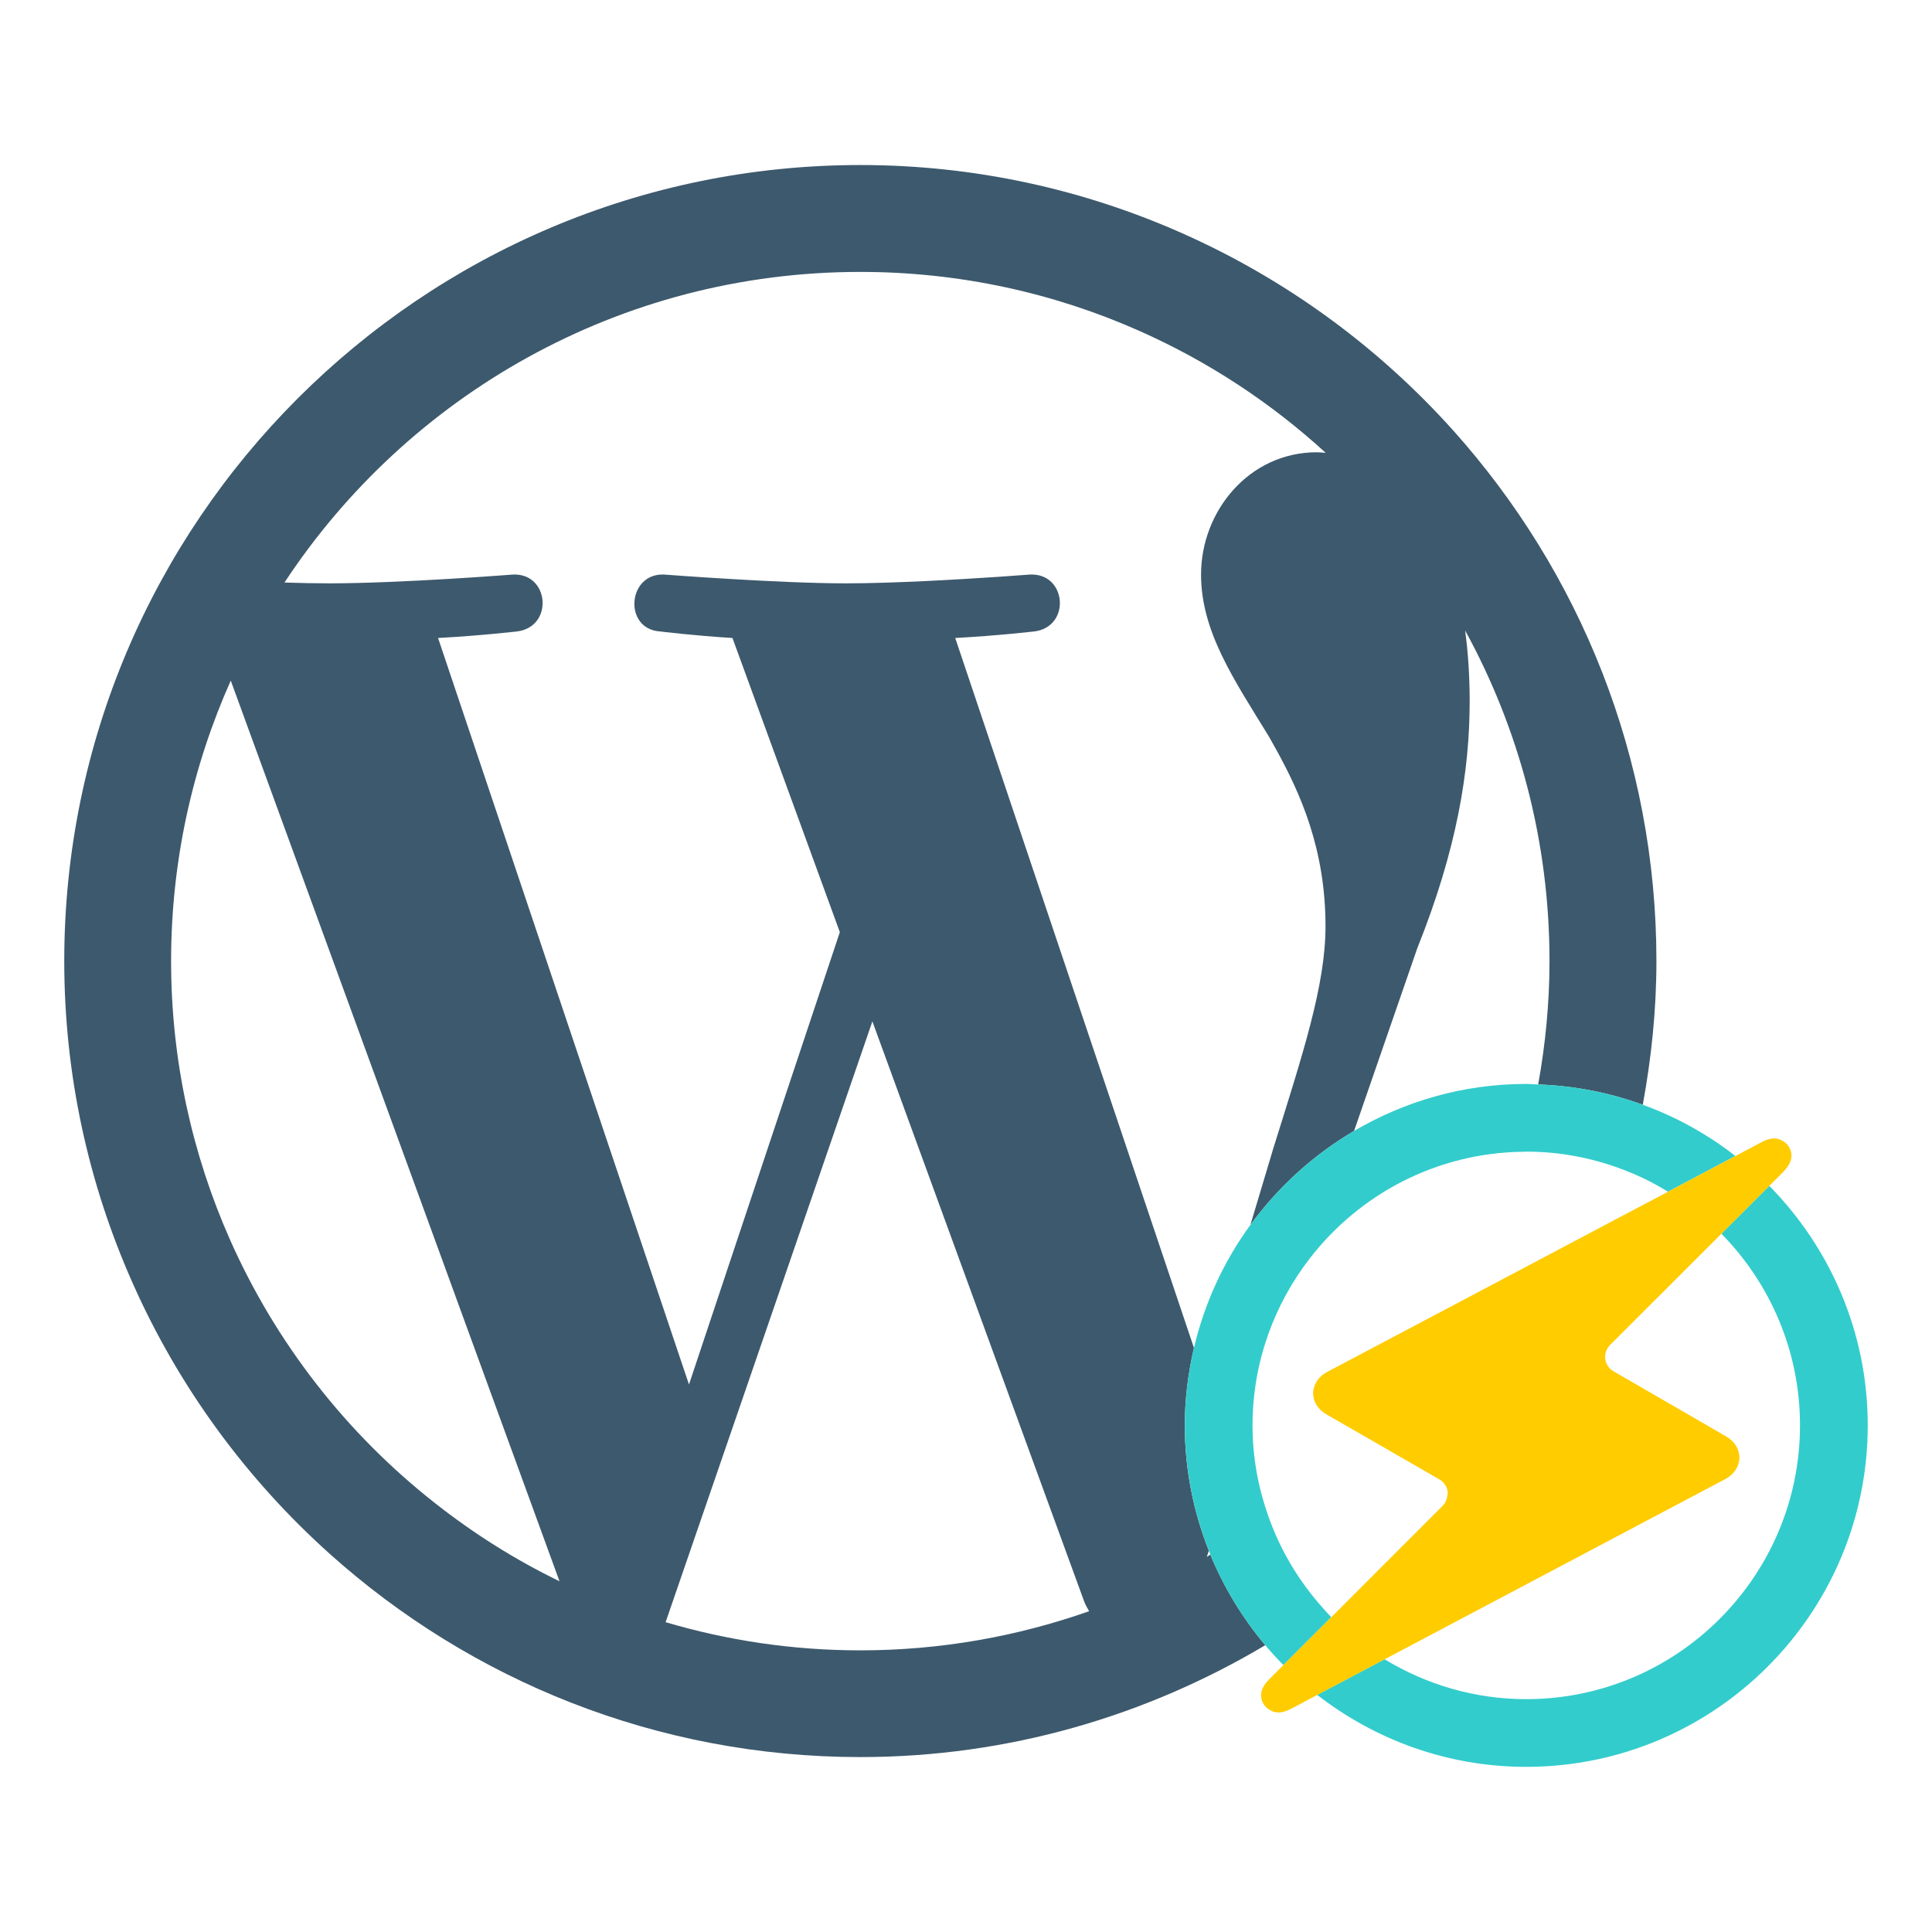
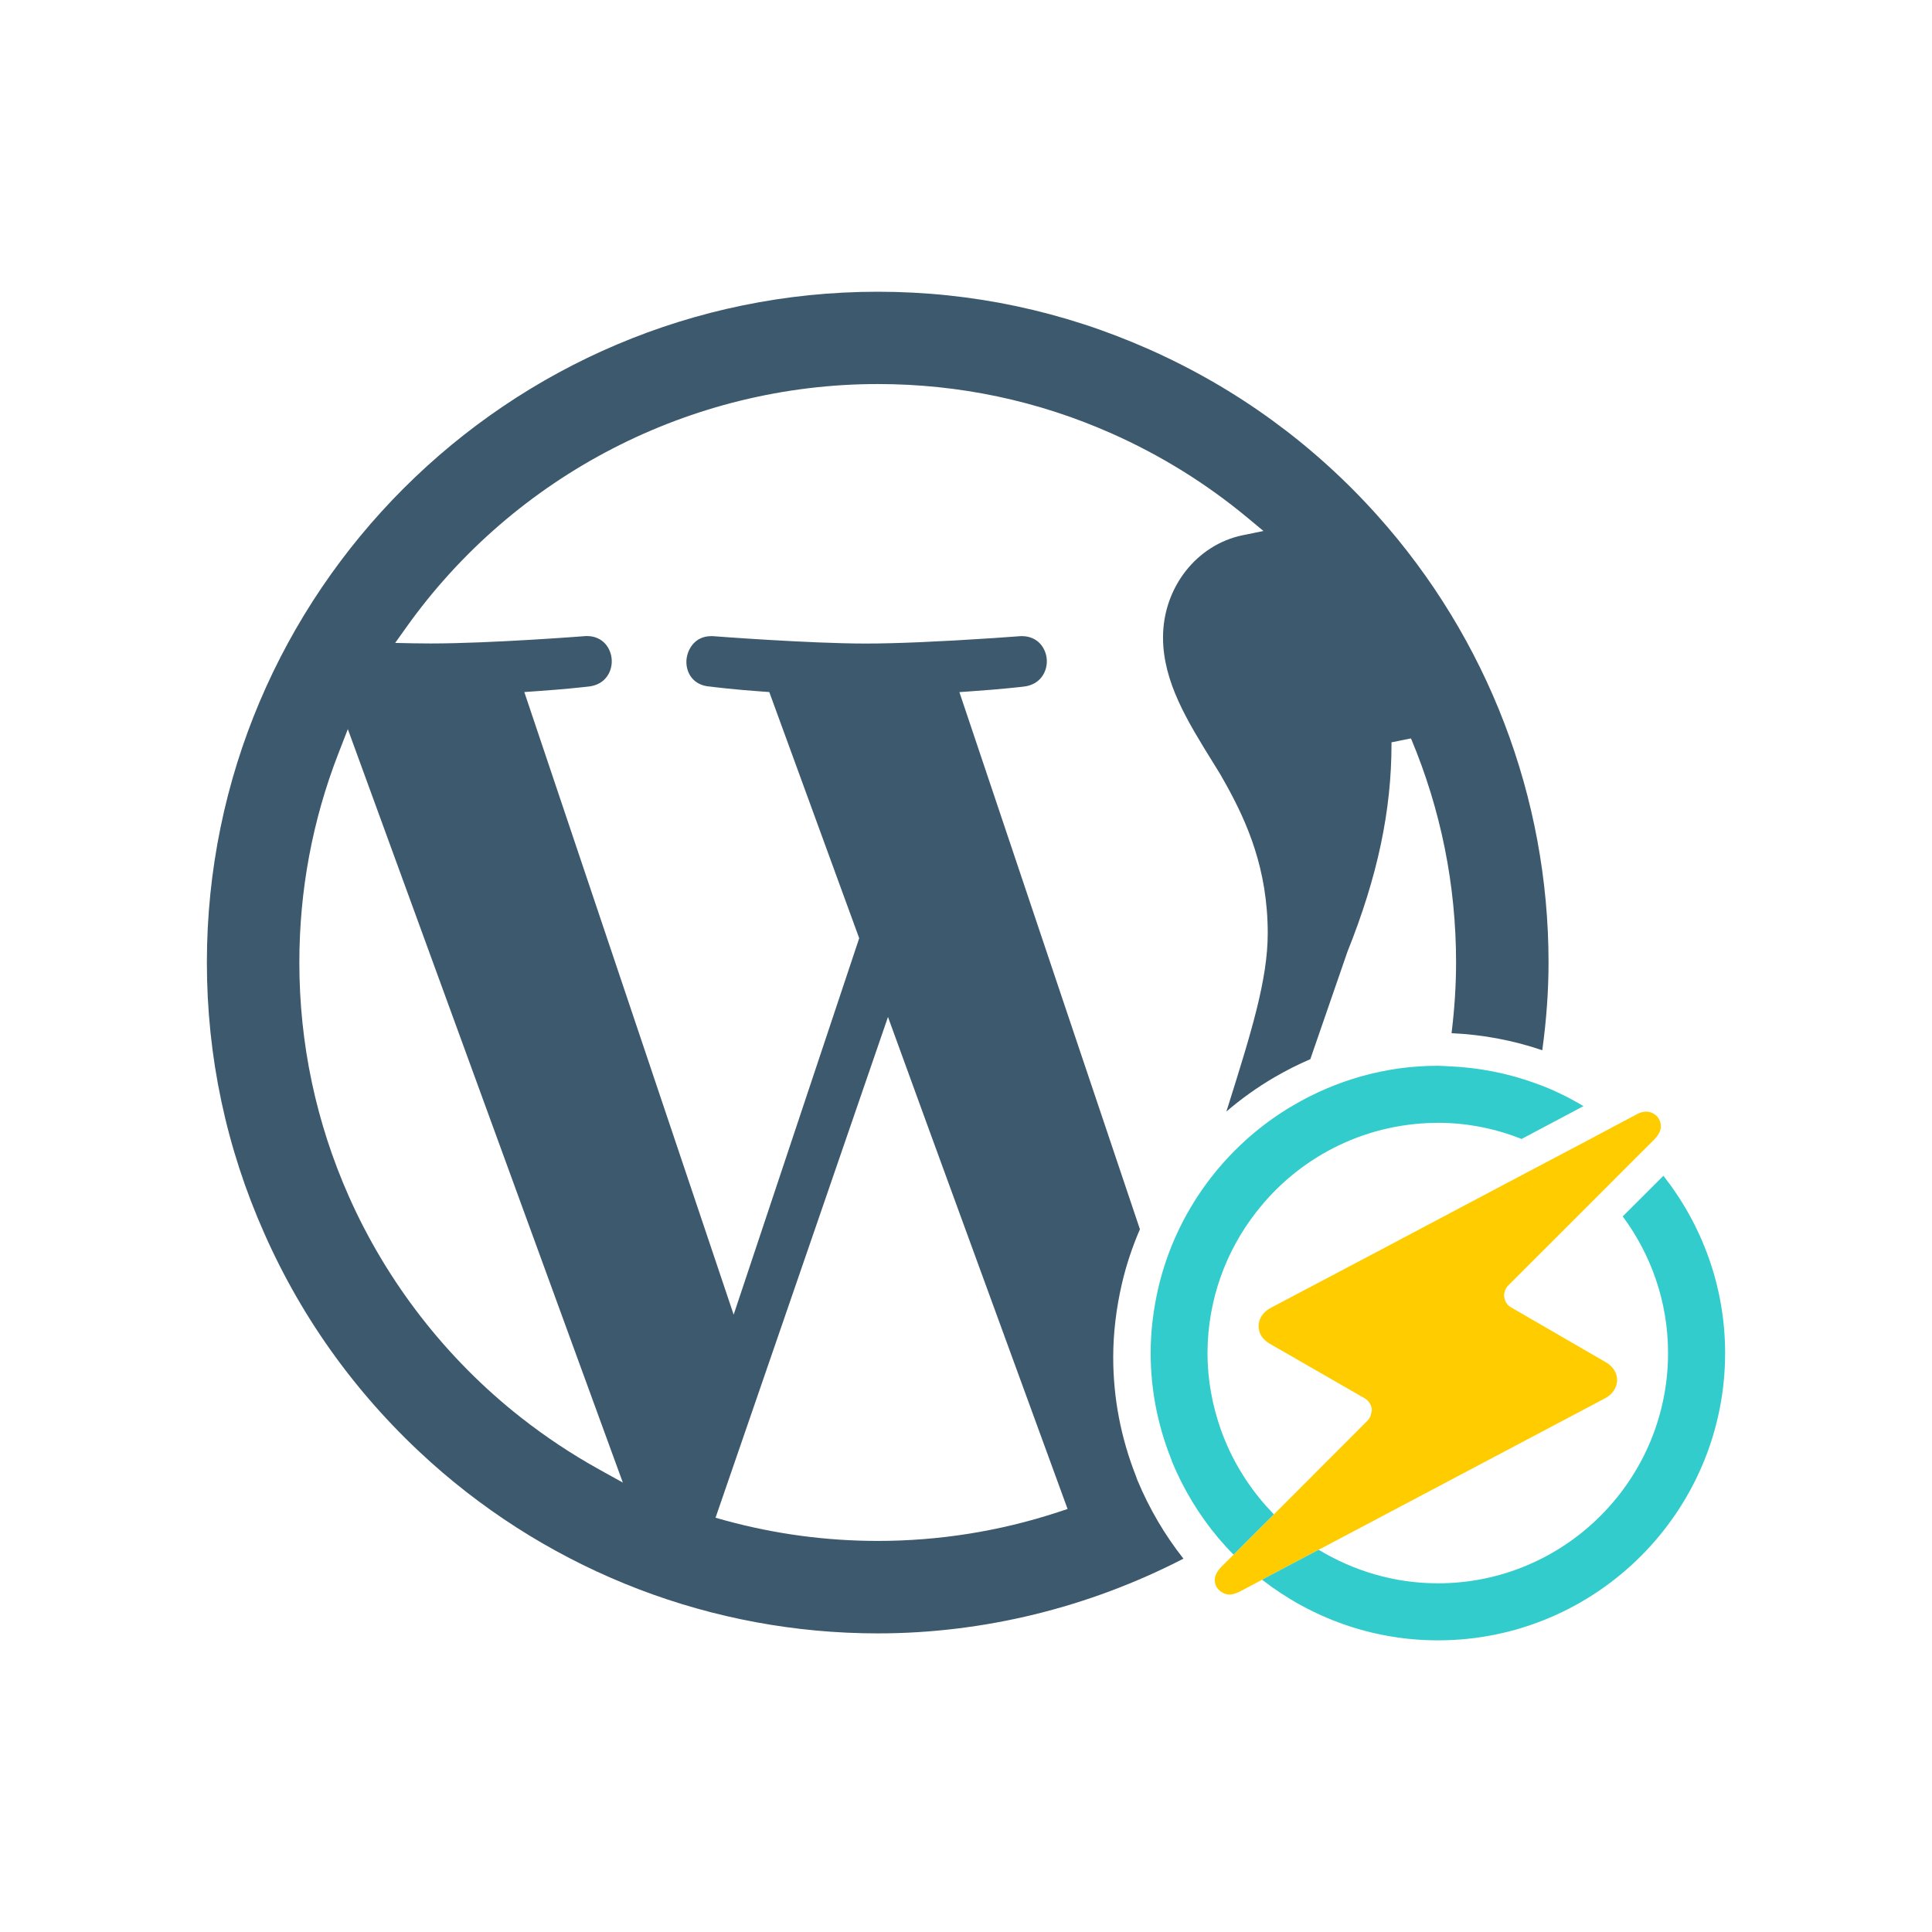
<svg xmlns="http://www.w3.org/2000/svg" version="1.1" id="Layer_1" x="0px" y="0px" width="50px" height="50px" viewBox="0 0 50 50" enable-background="new 0 0 50 50" xml:space="preserve">
  <g>
-     <path fill="none" d="M10.373,29.67L5.972,17.615c-0.989,2.217-1.544,4.672-1.544,7.258c0,2.567,0.548,5.002,1.523,7.208   c1.189,2.686,3.02,5.023,5.301,6.816c0.997,0.785,2.077,1.469,3.229,2.027l-1.153-3.16L10.373,29.67z" />
-     <path fill="none" d="M39.807,28.066c0.187-1.035,0.293-2.103,0.293-3.194c0-3.101-0.792-6.016-2.184-8.556   c0.077,0.566,0.118,1.176,0.118,1.833c0,1.811-0.336,3.844-1.355,6.389l-1.637,4.731c1.311-0.77,2.83-1.217,4.457-1.217   C39.604,28.053,39.704,28.064,39.807,28.066z" />
-     <path fill="none" d="M23.895,30.043l-1.318-3.609l-2.289,6.654l-3.062,8.895c1.598,0.473,3.287,0.729,5.039,0.729   c2.077,0,4.068-0.361,5.922-1.012c-0.047-0.078-0.092-0.158-0.127-0.248L23.895,30.043z" />
-     <path fill="none" d="M31.232,40.291c0.03-0.02,0.06-0.039,0.09-0.057c-0.013-0.033-0.022-0.068-0.037-0.102L31.232,40.291z" />
-     <path fill="none" d="M32.946,29.74c0.771-2.467,1.357-4.241,1.357-5.767c0-2.001-0.651-3.442-1.279-4.579   c-0.063-0.114-0.129-0.23-0.19-0.34c-0.902-1.47-1.752-2.712-1.752-4.184c0-1.64,1.241-3.165,2.994-3.165   c0.08,0,0.156,0.008,0.232,0.015c-1.415-1.297-3.044-2.367-4.821-3.156c-2.209-0.981-4.651-1.527-7.223-1.527   c-6.232,0-11.714,3.197-14.903,8.039c0.419,0.014,0.814,0.021,1.148,0.021c1.864,0,4.754-0.227,4.754-0.227   c0.96-0.055,1.073,1.357,0.113,1.472c0,0-0.967,0.112-2.04,0.169l3.411,10.149l2.832,8.426l0.251,0.744l0.403-1.209l3.501-10.497   L20.7,21.289l-1.744-4.777c-0.961-0.057-1.871-0.169-1.871-0.169c-0.962-0.059-0.849-1.526,0.113-1.472   c0,0,2.944,0.227,4.697,0.227c1.243,0,2.936-0.102,3.931-0.168c0.496-0.034,0.822-0.059,0.822-0.059   c0.962-0.055,1.077,1.357,0.115,1.472c0,0-0.967,0.112-2.042,0.169l3.184,9.471l2.994,8.901c0.273-1.166,0.775-2.244,1.461-3.184   L32.946,29.74z" />
-     <path fill="#3D596D" d="M31.232,40.291l0.053-0.158c-0.397-1.004-0.623-2.098-0.623-3.244c0-0.691,0.088-1.359,0.237-2.006   l-2.994-8.901l-3.184-9.471c1.075-0.057,2.042-0.169,2.042-0.169c0.962-0.114,0.847-1.526-0.115-1.472c0,0-0.326,0.024-0.822,0.059   c-0.995,0.066-2.688,0.168-3.931,0.168c-1.753,0-4.697-0.227-4.697-0.227c-0.962-0.055-1.075,1.413-0.113,1.472   c0,0,0.91,0.112,1.871,0.169l1.744,4.777l1.035,2.836l-3.501,10.497l-0.403,1.209l-0.251-0.744l-2.832-8.426l-3.411-10.149   c1.073-0.057,2.04-0.169,2.04-0.169c0.96-0.114,0.847-1.526-0.113-1.472c0,0-2.89,0.227-4.754,0.227   c-0.334,0-0.729-0.008-1.148-0.021c3.189-4.842,8.671-8.039,14.903-8.039c2.571,0,5.014,0.546,7.223,1.527   c1.777,0.789,3.406,1.859,4.821,3.156c-0.076-0.007-0.152-0.015-0.232-0.015c-1.753,0-2.994,1.525-2.994,3.165   c0,1.472,0.85,2.714,1.752,4.184c0.062,0.109,0.127,0.226,0.19,0.34c0.628,1.137,1.279,2.578,1.279,4.579   c0,1.526-0.586,3.3-1.357,5.767l-0.586,1.959c0.718-0.98,1.628-1.811,2.682-2.43l1.637-4.731c1.02-2.545,1.355-4.578,1.355-6.389   c0-0.657-0.041-1.267-0.118-1.833c1.392,2.54,2.184,5.455,2.184,8.556c0,1.091-0.106,2.159-0.293,3.194   c0.947,0.033,1.855,0.215,2.707,0.525c0.222-1.209,0.353-2.447,0.353-3.719c0-5.268-1.989-10.078-5.254-13.726   c-1.937-2.161-4.319-3.909-7.006-5.104c-2.551-1.135-5.372-1.771-8.342-1.771c-11.36,0-20.603,9.241-20.603,20.6   c0,2.963,0.634,5.78,1.766,8.327c1.194,2.693,2.946,5.082,5.111,7.021c3.646,3.266,8.457,5.254,13.726,5.254   c3.83,0,7.407-1.068,10.48-2.896c-0.588-0.697-1.07-1.488-1.423-2.344C31.292,40.252,31.263,40.271,31.232,40.291z M11.252,38.896   c-2.281-1.793-4.111-4.131-5.301-6.816c-0.976-2.205-1.523-4.641-1.523-7.208c0-2.586,0.555-5.041,1.544-7.258l4.401,12.055   l2.954,8.094l1.153,3.16C13.329,40.365,12.249,39.682,11.252,38.896z M22.265,42.711c-1.752,0-3.441-0.256-5.039-0.729l3.062-8.895   l2.289-6.654l1.318,3.609l4.165,11.408c0.035,0.09,0.08,0.17,0.127,0.248C26.333,42.35,24.342,42.711,22.265,42.711z" />
-     <g>
-       <path fill="#33CCCC" d="M45.788,30.689l-0.617,0.617l-0.623,0.621c1.257,1.279,2.036,3.031,2.036,4.961    c0,3.906-3.179,7.086-7.085,7.086c-1.344,0-2.595-0.383-3.667-1.033l-0.89,0.471l-0.77,0.406l-0.084,0.045    c1.497,1.162,3.371,1.863,5.41,1.863c4.872,0,8.839-3.963,8.839-8.838C48.338,34.475,47.361,32.287,45.788,30.689z" />
-       <path fill="#33CCCC" d="M34.232,41.611c-0.615-0.688-1.098-1.49-1.409-2.375c-0.26-0.736-0.408-1.523-0.408-2.348    c0-0.008,0-0.014,0-0.023c0.007-1.623,0.564-3.115,1.491-4.309c1.277-1.646,3.261-2.717,5.496-2.748    c0.033,0,0.063-0.004,0.097-0.004c0.925,0,1.805,0.184,2.614,0.508c0.369,0.145,0.72,0.324,1.055,0.529l0.892-0.473l0.852-0.451    c-0.72-0.561-1.526-1.01-2.397-1.326c-0.852-0.311-1.76-0.492-2.707-0.525c-0.103-0.002-0.203-0.014-0.308-0.014    c-1.627,0-3.146,0.447-4.457,1.217c-1.054,0.619-1.964,1.449-2.682,2.43c-0.686,0.939-1.188,2.018-1.461,3.184    c-0.149,0.646-0.237,1.314-0.237,2.006c0,1.146,0.226,2.24,0.623,3.244c0.015,0.033,0.024,0.068,0.037,0.102    c0.353,0.855,0.835,1.646,1.423,2.344c0.15,0.178,0.304,0.348,0.468,0.512l0.615-0.615l0.624-0.623    C34.376,41.773,34.304,41.691,34.232,41.611z" />
-     </g>
-     <path fill="#FFCC00" d="M46.326,29.736c-0.062-0.156-0.24-0.273-0.412-0.273c-0.105,0-0.203,0.031-0.337,0.102l-0.666,0.354   l-0.852,0.451l-0.892,0.473l-1.456,0.768l-3.954,2.092l-3.408,1.801c-0.224,0.117-0.359,0.322-0.365,0.545   c-0.002,0.227,0.125,0.43,0.347,0.557l0.888,0.51l2.034,1.172c0.115,0.066,0.195,0.182,0.212,0.316   c0.008,0.049-0.005,0.098-0.015,0.145c-0.017,0.08-0.05,0.156-0.106,0.213l-2.892,2.893l-0.624,0.623l-0.615,0.615l-0.358,0.359   c-0.205,0.201-0.265,0.396-0.183,0.592c0.063,0.156,0.242,0.275,0.414,0.275c0.103,0,0.203-0.031,0.336-0.1l0.667-0.354   l0.084-0.045l0.77-0.406l0.89-0.471l8.82-4.666c0.224-0.119,0.356-0.318,0.361-0.547c0.006-0.221-0.121-0.428-0.341-0.555   l-2.92-1.689c-0.113-0.066-0.191-0.184-0.21-0.316c-0.016-0.129,0.029-0.262,0.121-0.357l2.884-2.883l0.623-0.621l0.617-0.617   l0.357-0.357C46.351,30.125,46.41,29.93,46.326,29.736z" />
+     <path fill="#FFCC00" d="M42.952,29c-0.05-0.133-0.2-0.232-0.345-0.232c-0.09,0-0.173,0.026-0.283,0.089l-0.559,0.296l-0.717,0.382   l-0.751,0.396l-1.226,0.647l-3.324,1.76l-2.867,1.513c-0.188,0.102-0.304,0.271-0.308,0.459c-0.003,0.193,0.104,0.362,0.292,0.467   l0.744,0.428l1.715,0.986c0.096,0.059,0.163,0.157,0.178,0.268c0.01,0.041-0.006,0.082-0.015,0.119   c-0.011,0.069-0.042,0.134-0.089,0.182l-2.43,2.433l-0.527,0.522l-0.516,0.52l-0.303,0.301c-0.172,0.17-0.221,0.333-0.156,0.496   c0.056,0.131,0.206,0.235,0.35,0.235c0.088,0,0.172-0.028,0.285-0.085l0.561-0.297l0.068-0.038l0.648-0.343l0.748-0.395   l7.419-3.924c0.188-0.1,0.3-0.27,0.307-0.461c0.002-0.187-0.103-0.359-0.288-0.467l-2.458-1.423   c-0.095-0.054-0.16-0.15-0.175-0.266c-0.014-0.105,0.023-0.219,0.101-0.298l2.427-2.426l0.521-0.522l0.521-0.521l0.302-0.3   C42.975,29.326,43.025,29.164,42.952,29z" />
+     <path fill="#33CCCC" d="M43.049,30.429l-1.053,1.052c0.734,0.989,1.173,2.212,1.173,3.535c0,3.285-2.671,5.96-5.956,5.96   c-1.131,0-2.183-0.323-3.086-0.868l-0.748,0.395l-0.648,0.343l-0.068,0.038c1.257,0.976,2.834,1.568,4.551,1.568   c4.096,0,7.432-3.335,7.432-7.436C44.645,33.284,44.043,31.694,43.049,30.429z" />
+     <path fill="#33CCCC" d="M39.748,28.039c-0.716-0.262-1.48-0.414-2.275-0.445c-0.087-0.002-0.172-0.012-0.26-0.012   c-1.37,0-2.648,0.38-3.75,1.028c-0.886,0.517-1.649,1.215-2.256,2.042c-0.575,0.791-1,1.693-1.23,2.679   c-0.125,0.542-0.198,1.104-0.198,1.685c0,0.968,0.19,1.885,0.524,2.728c0.014,0.031,0.021,0.058,0.03,0.087   c0.299,0.719,0.702,1.384,1.196,1.971c0.129,0.152,0.258,0.294,0.396,0.432l0.516-0.52l0.527-0.522   c-0.066-0.069-0.127-0.134-0.188-0.202c-0.516-0.579-0.923-1.252-1.186-1.996c-0.218-0.621-0.344-1.283-0.344-1.977   c0-0.008,0-0.012,0-0.018c0.009-1.367,0.475-2.621,1.258-3.626c1.071-1.386,2.741-2.284,4.62-2.313c0.03,0,0.054-0.002,0.083-0.002   c0.766,0,1.495,0.152,2.168,0.418l1.602-0.85C40.592,28.396,40.18,28.191,39.748,28.039z" />
+     <path fill="#3D596D" d="M35.649,13.343c-1.653-1.846-3.641-3.293-5.906-4.3c-2.228-0.991-4.591-1.493-7.026-1.493   c-9.574,0-17.363,7.788-17.363,17.359c0,2.436,0.501,4.797,1.489,7.017c1,2.259,2.448,4.249,4.307,5.918   c3.189,2.855,7.298,4.428,11.567,4.428c2.731,0,5.458-0.668,7.91-1.934c-0.482-0.611-0.882-1.291-1.188-2.024   c-0.016-0.036-0.027-0.073-0.037-0.103c-0.393-0.993-0.592-2.029-0.592-3.084c0-0.62,0.076-1.262,0.225-1.906   c0.111-0.479,0.269-0.951,0.466-1.408l-2.011-5.979l-2.661-7.922l0.337-0.024c0.738-0.05,1.33-0.118,1.335-0.12   c0.43-0.051,0.607-0.396,0.59-0.694c-0.018-0.294-0.227-0.61-0.645-0.611l-0.043,0.001l-0.697,0.05   c-1.418,0.094-2.53,0.141-3.303,0.141c-1.449,0-3.923-0.188-3.947-0.191l-0.047-0.001c-0.458,0-0.637,0.388-0.645,0.648   c-0.009,0.298,0.172,0.63,0.618,0.658c0.047,0.007,0.66,0.082,1.357,0.129l0.17,0.012l2.327,6.371l-2.941,8.819l-0.308,0.923   l-5.418-16.113l0.338-0.024c0.671-0.045,1.231-0.107,1.338-0.12c0.429-0.051,0.604-0.395,0.586-0.693   c-0.017-0.294-0.225-0.611-0.641-0.612l-0.038,0.001c-0.021,0.002-2.451,0.191-4.006,0.191c-0.131,0-0.273-0.001-0.423-0.004   l-0.496-0.01l0.288-0.404c2.806-3.942,7.368-6.296,12.201-6.296c2.106,0,4.146,0.431,6.06,1.282   c1.265,0.562,2.443,1.293,3.502,2.172l0.42,0.349l-0.534,0.109c-1.196,0.245-2.065,1.357-2.065,2.645   c0,1.149,0.629,2.166,1.298,3.244l0.185,0.301l0.158,0.279c0.529,0.959,1.069,2.165,1.069,3.832c0,1.21-0.435,2.591-1.035,4.503   l-0.036,0.112c0.386-0.332,0.799-0.626,1.234-0.881c0.297-0.174,0.612-0.334,0.939-0.475l0.962-2.784   c0.777-1.938,1.139-3.646,1.139-5.374v-0.042l0.504-0.101c0.774,1.844,1.167,3.794,1.167,5.797c0,0.587-0.039,1.202-0.117,1.832   c0.805,0.035,1.594,0.185,2.348,0.441c0.109-0.794,0.162-1.541,0.162-2.273C40.076,20.64,38.504,16.532,35.649,13.343z    M21.085,31.828l1.896-5.509l1.074,2.95l3.574,9.783l-0.257,0.085c-1.506,0.493-3.073,0.742-4.655,0.742   c-1.33,0-2.652-0.177-3.929-0.525l-0.27-0.075L21.085,31.828z M16.119,38.369l-0.611-0.339c-0.704-0.39-1.388-0.843-2.034-1.351   c-1.922-1.512-3.459-3.49-4.448-5.721c-0.849-1.917-1.279-3.953-1.279-6.05c0-1.858,0.338-3.672,1.004-5.391l0.251-0.647   L16.119,38.369z" />
  </g>
</svg>
